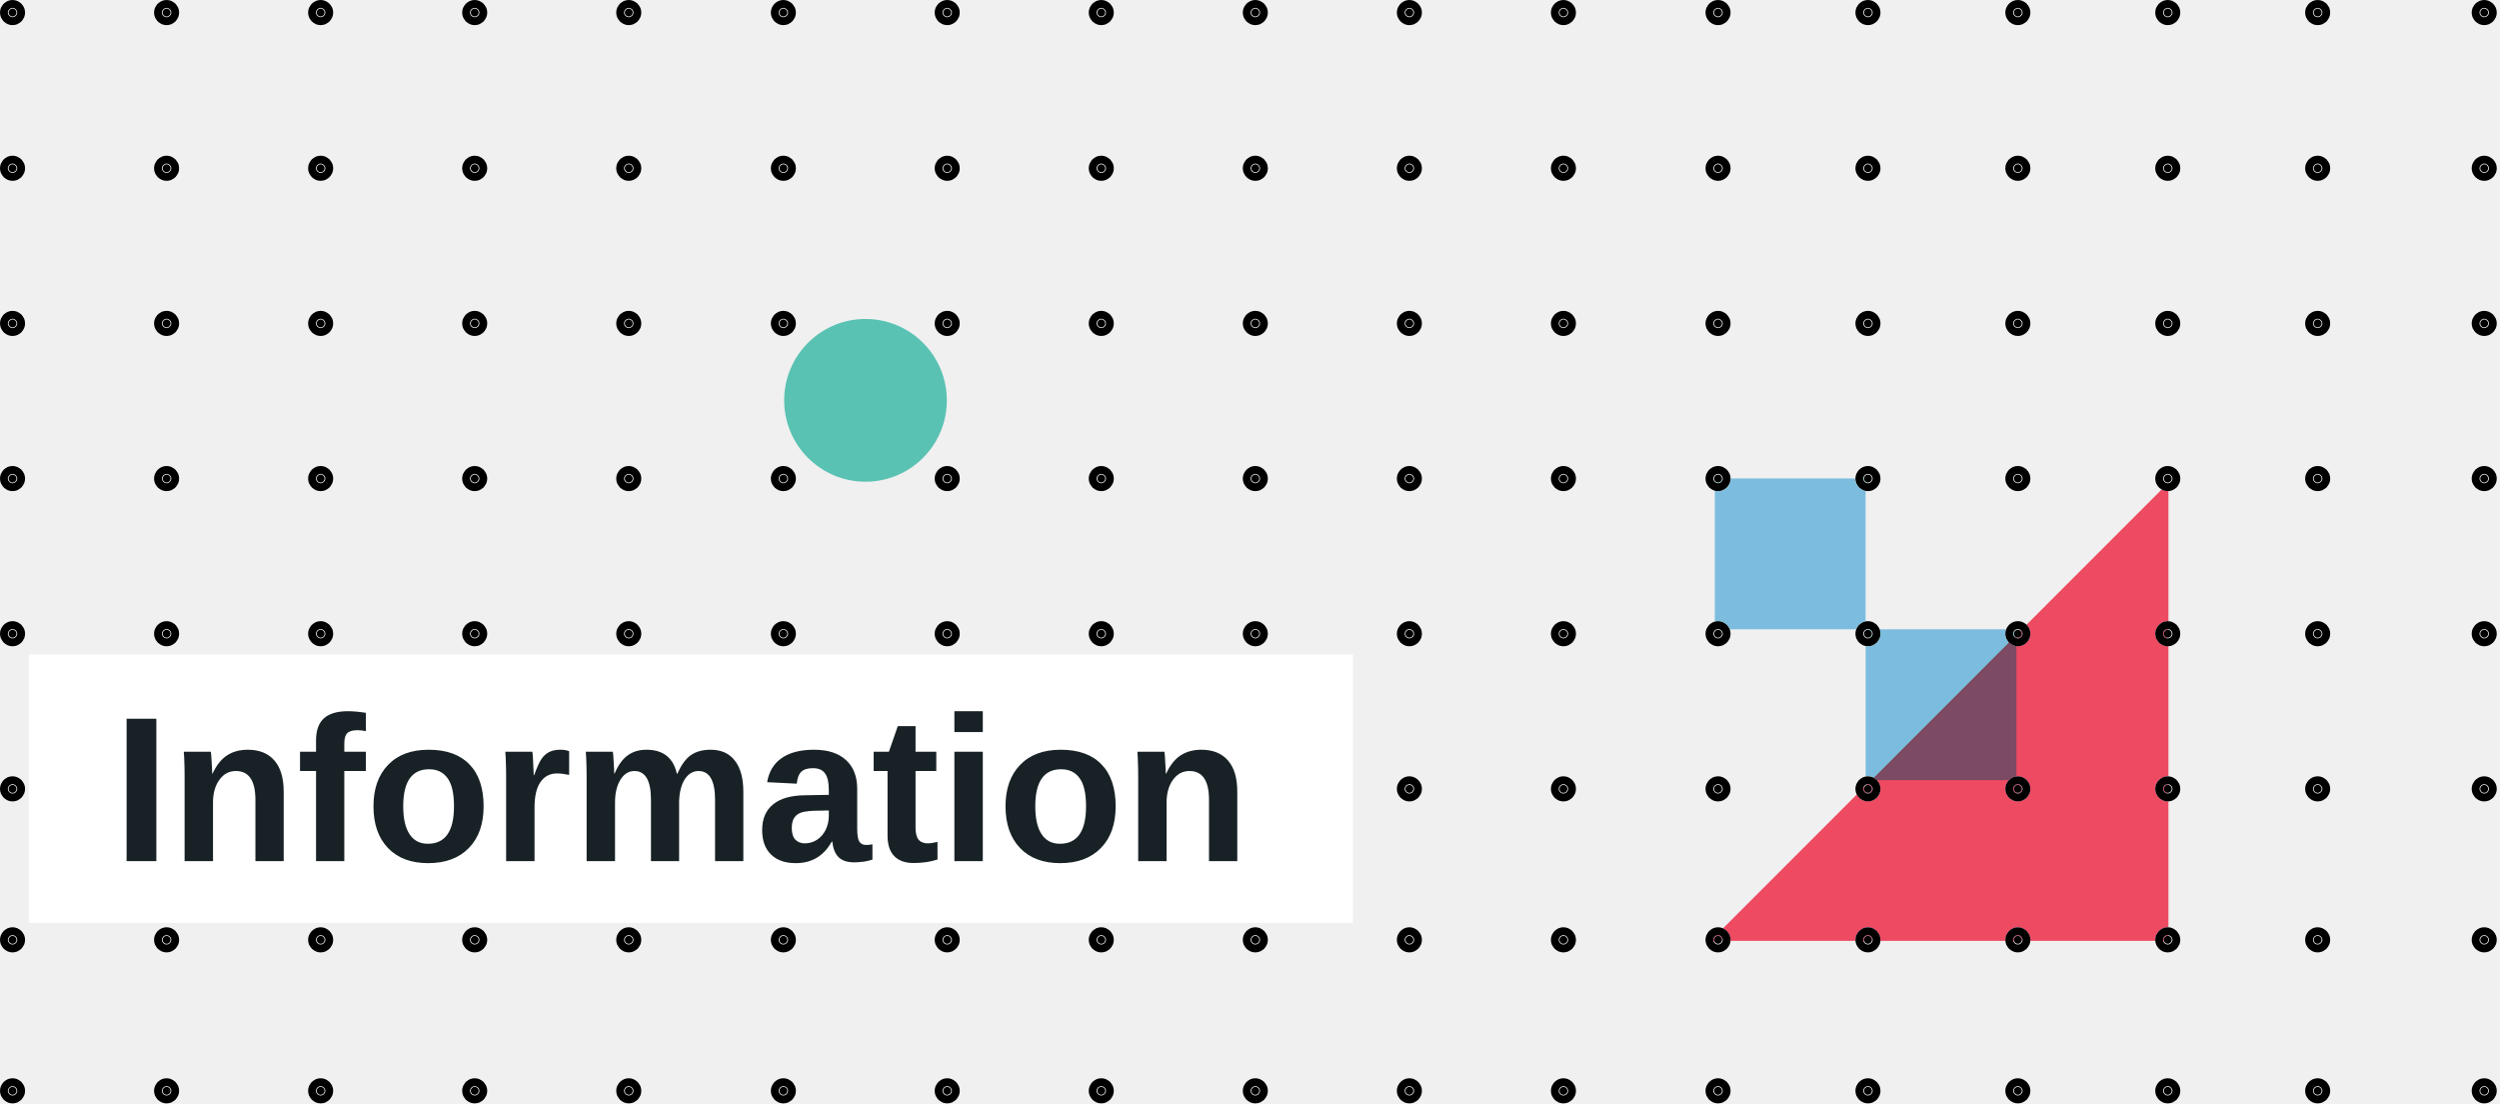
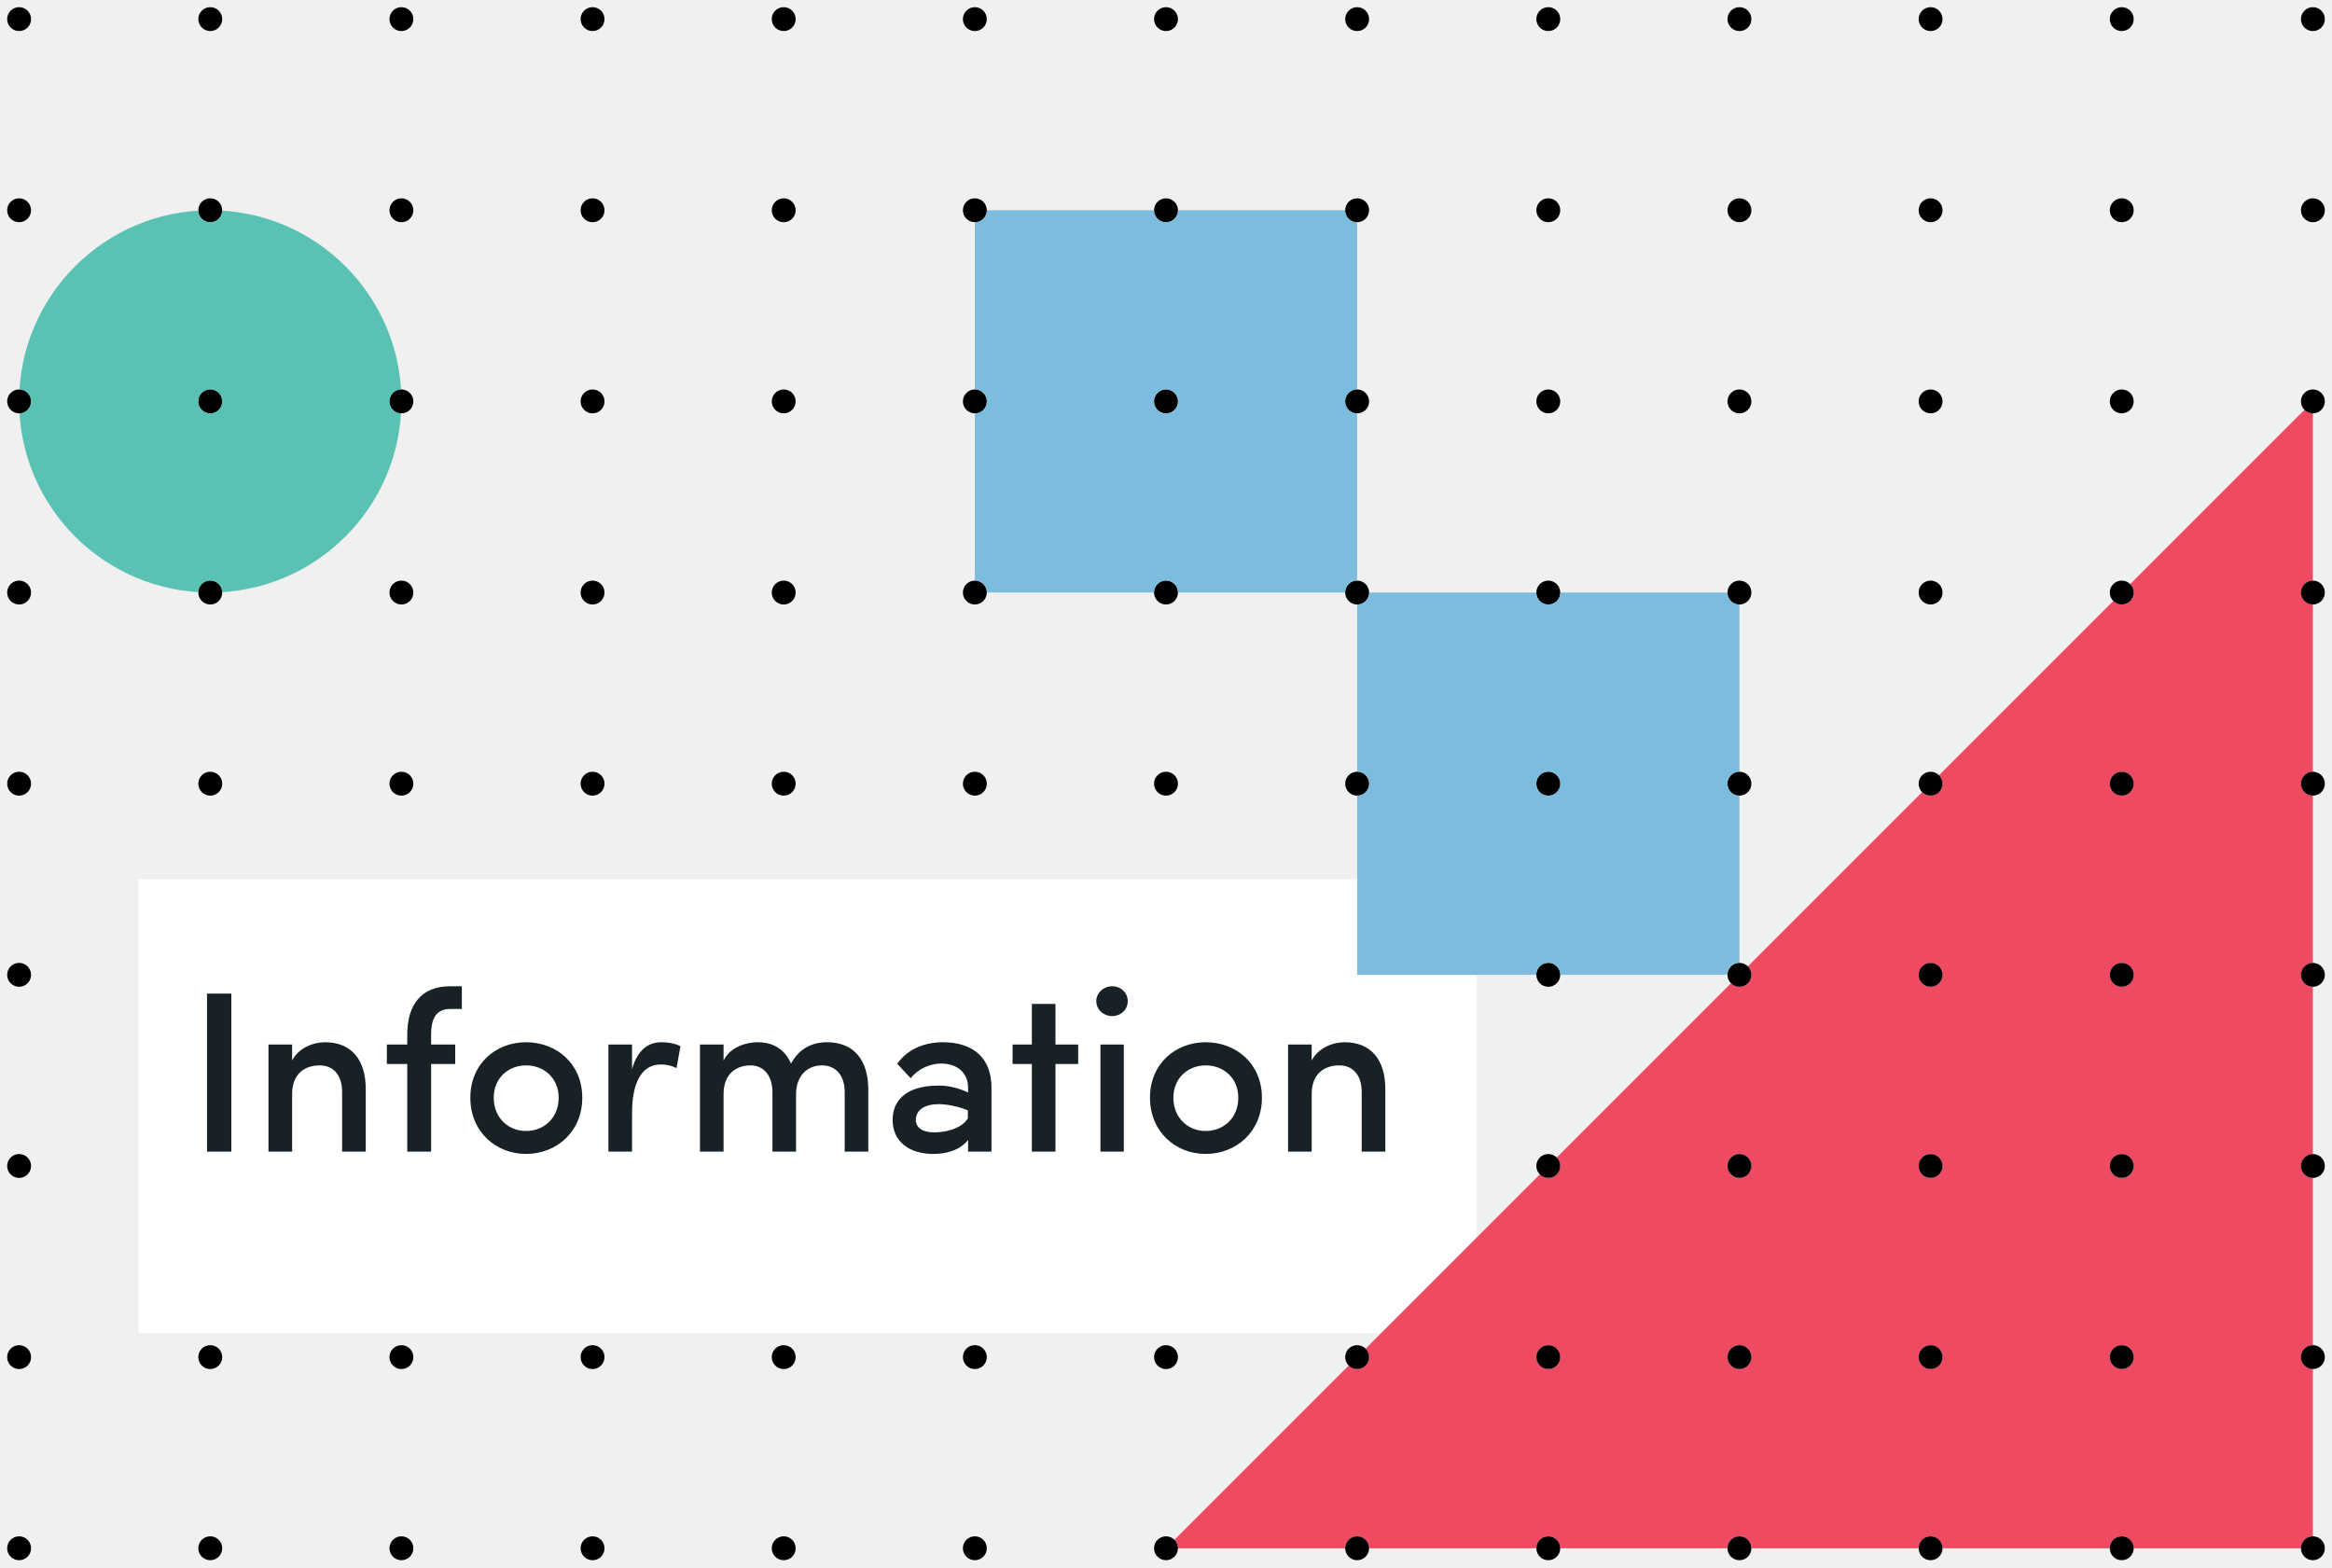
- <svg xmlns="http://www.w3.org/2000/svg" width="290px" height="128px" viewBox="0 0 290 128" version="1.1">
+ <svg xmlns="http://www.w3.org/2000/svg" width="244px" height="164px" viewBox="0 0 244 164" version="1.1">
  <defs />
-   <g id="Page-1" stroke="none" stroke-width="1" fill="none" fill-rule="evenodd">
+   <g id="Page-1-Copy" stroke="none" stroke-width="1" fill="none" fill-rule="evenodd">
    <g id="information-mobile">
-       <g id="Communication-Banner-Copy-2" transform="translate(1, 1)">
-         <g id="Block" stroke="#000000" stroke-width="2" fill="#000000">
-           <ellipse id="Oval" cx="89.907" cy="90.508" rx="0.455" ry="0.458" />
-           <ellipse id="Oval" cx="89.907" cy="72.511" rx="0.455" ry="0.458" />
-           <ellipse id="Oval" cx="89.907" cy="54.514" rx="0.455" ry="0.458" />
-           <ellipse id="Oval" cx="89.907" cy="36.517" rx="0.455" ry="0.458" />
-           <ellipse id="Oval" cx="89.907" cy="18.52" rx="0.455" ry="0.458" />
-           <ellipse id="Oval" cx="89.907" cy="0.458" rx="0.455" ry="0.458" />
-           <ellipse id="Oval" cx="71.965" cy="90.508" rx="0.455" ry="0.458" />
-           <ellipse id="Oval" cx="71.965" cy="72.511" rx="0.455" ry="0.458" />
-           <ellipse id="Oval" cx="71.965" cy="54.514" rx="0.455" ry="0.458" />
-           <ellipse id="Oval" cx="71.965" cy="36.517" rx="0.455" ry="0.458" />
-           <ellipse id="Oval" cx="71.965" cy="18.52" rx="0.455" ry="0.458" />
-           <ellipse id="Oval" cx="71.965" cy="0.458" rx="0.455" ry="0.458" />
-           <ellipse id="Oval" cx="54.087" cy="90.508" rx="0.455" ry="0.458" />
-           <ellipse id="Oval" cx="54.087" cy="72.511" rx="0.455" ry="0.458" />
-           <ellipse id="Oval" cx="54.087" cy="54.514" rx="0.455" ry="0.458" />
-           <ellipse id="Oval" cx="54.087" cy="36.517" rx="0.455" ry="0.458" />
-           <ellipse id="Oval" cx="54.087" cy="18.52" rx="0.455" ry="0.458" />
-           <ellipse id="Oval" cx="54.087" cy="0.458" rx="0.455" ry="0.458" />
-           <ellipse id="Oval" cx="36.21" cy="90.508" rx="0.455" ry="0.458" />
-           <ellipse id="Oval" cx="36.21" cy="72.511" rx="0.455" ry="0.458" />
-           <ellipse id="Oval" cx="36.21" cy="54.514" rx="0.455" ry="0.458" />
-           <ellipse id="Oval" cx="36.21" cy="36.517" rx="0.455" ry="0.458" />
-           <ellipse id="Oval" cx="36.21" cy="18.52" rx="0.455" ry="0.458" />
-           <ellipse id="Oval" cx="36.21" cy="0.458" rx="0.455" ry="0.458" />
-           <ellipse id="Oval" cx="18.332" cy="90.508" rx="0.455" ry="0.458" />
-           <ellipse id="Oval" cx="18.332" cy="72.511" rx="0.455" ry="0.458" />
-           <ellipse id="Oval" cx="18.332" cy="54.514" rx="0.455" ry="0.458" />
-           <ellipse id="Oval" cx="18.332" cy="36.517" rx="0.455" ry="0.458" />
-           <ellipse id="Oval" cx="18.332" cy="18.52" rx="0.455" ry="0.458" />
-           <ellipse id="Oval" cx="18.332" cy="0.458" rx="0.455" ry="0.458" />
-           <ellipse id="Oval" cx="0.455" cy="90.508" rx="0.455" ry="0.458" />
-           <ellipse id="Oval" cx="0.455" cy="72.511" rx="0.455" ry="0.458" />
-           <ellipse id="Oval" cx="0.455" cy="54.514" rx="0.455" ry="0.458" />
-           <ellipse id="Oval" cx="0.455" cy="36.517" rx="0.455" ry="0.458" />
-           <ellipse id="Oval" cx="0.455" cy="18.52" rx="0.455" ry="0.458" />
-           <ellipse id="Oval" cx="0.455" cy="0.458" rx="0.455" ry="0.458" />
-           <ellipse id="Oval" cx="198.373" cy="90.508" rx="0.455" ry="0.458" />
-           <ellipse id="Oval" cx="198.373" cy="72.511" rx="0.455" ry="0.458" />
-           <ellipse id="Oval" cx="198.373" cy="54.514" rx="0.455" ry="0.458" />
-           <ellipse id="Oval" cx="198.373" cy="36.517" rx="0.455" ry="0.458" />
-           <ellipse id="Oval" cx="198.373" cy="18.52" rx="0.455" ry="0.458" />
-           <ellipse id="Oval" cx="198.373" cy="0.458" rx="0.455" ry="0.458" />
-           <ellipse id="Oval" cx="215.769" cy="90.508" rx="0.455" ry="0.458" />
-           <ellipse id="Oval" cx="215.769" cy="72.511" rx="0.455" ry="0.458" />
-           <ellipse id="Oval" cx="215.769" cy="54.514" rx="0.455" ry="0.458" />
-           <ellipse id="Oval" cx="215.769" cy="36.517" rx="0.455" ry="0.458" />
-           <ellipse id="Oval" cx="215.769" cy="18.52" rx="0.455" ry="0.458" />
-           <ellipse id="Oval" cx="215.769" cy="0.458" rx="0.455" ry="0.458" />
-           <ellipse id="Oval" cx="233.165" cy="90.508" rx="0.455" ry="0.458" />
-           <ellipse id="Oval" cx="233.165" cy="72.511" rx="0.455" ry="0.458" />
-           <ellipse id="Oval" cx="233.165" cy="54.514" rx="0.455" ry="0.458" />
-           <ellipse id="Oval" cx="233.165" cy="36.517" rx="0.455" ry="0.458" />
-           <ellipse id="Oval" cx="233.165" cy="18.52" rx="0.455" ry="0.458" />
-           <ellipse id="Oval" cx="233.165" cy="0.458" rx="0.455" ry="0.458" />
-           <ellipse id="Oval" cx="250.561" cy="90.508" rx="0.455" ry="0.458" />
-           <ellipse id="Oval" cx="250.561" cy="72.511" rx="0.455" ry="0.458" />
-           <ellipse id="Oval" cx="250.561" cy="54.514" rx="0.455" ry="0.458" />
-           <ellipse id="Oval" cx="250.561" cy="36.517" rx="0.455" ry="0.458" />
-           <ellipse id="Oval" cx="250.561" cy="18.52" rx="0.455" ry="0.458" />
-           <ellipse id="Oval" cx="250.561" cy="0.458" rx="0.455" ry="0.458" />
-           <ellipse id="Oval" cx="267.957" cy="90.508" rx="0.455" ry="0.458" />
-           <ellipse id="Oval" cx="267.957" cy="72.511" rx="0.455" ry="0.458" />
-           <ellipse id="Oval" cx="267.957" cy="54.514" rx="0.455" ry="0.458" />
-           <ellipse id="Oval" cx="267.957" cy="36.517" rx="0.455" ry="0.458" />
-           <ellipse id="Oval" cx="267.957" cy="18.52" rx="0.455" ry="0.458" />
-           <ellipse id="Oval" cx="267.957" cy="0.458" rx="0.455" ry="0.458" />
-           <ellipse id="Oval" cx="287.286" cy="90.508" rx="0.455" ry="0.458" />
-           <ellipse id="Oval" cx="287.286" cy="72.511" rx="0.455" ry="0.458" />
-           <ellipse id="Oval" cx="287.286" cy="54.514" rx="0.455" ry="0.458" />
-           <ellipse id="Oval" cx="287.286" cy="36.517" rx="0.455" ry="0.458" />
-           <ellipse id="Oval" cx="287.286" cy="18.52" rx="0.455" ry="0.458" />
-           <ellipse id="Oval" cx="287.286" cy="0.458" rx="0.455" ry="0.458" />
-           <ellipse id="Oval" cx="180.431" cy="90.508" rx="0.455" ry="0.458" />
-           <ellipse id="Oval" cx="180.431" cy="72.511" rx="0.455" ry="0.458" />
-           <ellipse id="Oval" cx="180.431" cy="54.514" rx="0.455" ry="0.458" />
-           <ellipse id="Oval" cx="180.431" cy="36.517" rx="0.455" ry="0.458" />
-           <ellipse id="Oval" cx="180.431" cy="18.52" rx="0.455" ry="0.458" />
-           <ellipse id="Oval" cx="180.431" cy="0.458" rx="0.455" ry="0.458" />
-           <ellipse id="Oval" cx="162.554" cy="90.508" rx="0.455" ry="0.458" />
-           <ellipse id="Oval" cx="162.554" cy="72.511" rx="0.455" ry="0.458" />
-           <ellipse id="Oval" cx="162.554" cy="54.514" rx="0.455" ry="0.458" />
-           <ellipse id="Oval" cx="162.554" cy="36.517" rx="0.455" ry="0.458" />
-           <ellipse id="Oval" cx="162.554" cy="18.52" rx="0.455" ry="0.458" />
-           <ellipse id="Oval" cx="162.554" cy="0.458" rx="0.455" ry="0.458" />
-           <ellipse id="Oval" cx="144.676" cy="90.508" rx="0.455" ry="0.458" />
-           <ellipse id="Oval" cx="144.676" cy="72.511" rx="0.455" ry="0.458" />
-           <ellipse id="Oval" cx="144.676" cy="54.514" rx="0.455" ry="0.458" />
-           <ellipse id="Oval" cx="144.676" cy="36.517" rx="0.455" ry="0.458" />
-           <ellipse id="Oval" cx="144.676" cy="18.52" rx="0.455" ry="0.458" />
-           <ellipse id="Oval" cx="144.676" cy="0.458" rx="0.455" ry="0.458" />
-           <ellipse id="Oval" cx="126.799" cy="90.508" rx="0.455" ry="0.458" />
-           <ellipse id="Oval" cx="126.799" cy="72.511" rx="0.455" ry="0.458" />
-           <ellipse id="Oval" cx="126.799" cy="54.514" rx="0.455" ry="0.458" />
-           <ellipse id="Oval" cx="126.799" cy="36.517" rx="0.455" ry="0.458" />
-           <ellipse id="Oval" cx="126.799" cy="18.52" rx="0.455" ry="0.458" />
-           <ellipse id="Oval" cx="126.799" cy="0.458" rx="0.455" ry="0.458" />
-           <ellipse id="Oval" cx="108.921" cy="90.508" rx="0.455" ry="0.458" />
-           <ellipse id="Oval" cx="89.907" cy="108.021" rx="0.455" ry="0.458" />
-           <ellipse id="Oval" cx="71.965" cy="108.021" rx="0.455" ry="0.458" />
-           <ellipse id="Oval" cx="54.087" cy="108.021" rx="0.455" ry="0.458" />
-           <ellipse id="Oval" cx="36.21" cy="108.021" rx="0.455" ry="0.458" />
-           <ellipse id="Oval" cx="18.332" cy="108.021" rx="0.455" ry="0.458" />
-           <ellipse id="Oval" cx="0.455" cy="108.021" rx="0.455" ry="0.458" />
-           <ellipse id="Oval" cx="198.373" cy="108.021" rx="0.455" ry="0.458" />
-           <ellipse id="Oval" cx="215.769" cy="108.021" rx="0.455" ry="0.458" />
-           <ellipse id="Oval" cx="233.165" cy="108.021" rx="0.455" ry="0.458" />
-           <ellipse id="Oval" cx="250.561" cy="108.021" rx="0.455" ry="0.458" />
-           <ellipse id="Oval" cx="267.957" cy="108.021" rx="0.455" ry="0.458" />
-           <ellipse id="Oval" cx="287.286" cy="108.021" rx="0.455" ry="0.458" />
-           <ellipse id="Oval" cx="180.431" cy="108.021" rx="0.455" ry="0.458" />
-           <ellipse id="Oval" cx="162.554" cy="108.021" rx="0.455" ry="0.458" />
-           <ellipse id="Oval" cx="144.676" cy="108.021" rx="0.455" ry="0.458" />
-           <ellipse id="Oval" cx="126.799" cy="108.021" rx="0.455" ry="0.458" />
-           <ellipse id="Oval" cx="108.921" cy="108.021" rx="0.455" ry="0.458" />
-           <ellipse id="Oval" cx="89.907" cy="125.535" rx="0.455" ry="0.458" />
-           <ellipse id="Oval" cx="71.965" cy="125.535" rx="0.455" ry="0.458" />
-           <ellipse id="Oval" cx="54.087" cy="125.535" rx="0.455" ry="0.458" />
-           <ellipse id="Oval" cx="36.21" cy="125.535" rx="0.455" ry="0.458" />
-           <ellipse id="Oval" cx="18.332" cy="125.535" rx="0.455" ry="0.458" />
-           <ellipse id="Oval" cx="0.455" cy="125.535" rx="0.455" ry="0.458" />
-           <ellipse id="Oval" cx="198.373" cy="125.535" rx="0.455" ry="0.458" />
-           <ellipse id="Oval" cx="215.769" cy="125.535" rx="0.455" ry="0.458" />
-           <ellipse id="Oval" cx="233.165" cy="125.535" rx="0.455" ry="0.458" />
-           <ellipse id="Oval" cx="250.561" cy="125.535" rx="0.455" ry="0.458" />
-           <ellipse id="Oval" cx="267.957" cy="125.535" rx="0.455" ry="0.458" />
-           <ellipse id="Oval" cx="287.286" cy="125.535" rx="0.455" ry="0.458" />
-           <ellipse id="Oval" cx="180.431" cy="125.535" rx="0.455" ry="0.458" />
-           <ellipse id="Oval" cx="162.554" cy="125.535" rx="0.455" ry="0.458" />
-           <ellipse id="Oval" cx="144.676" cy="125.535" rx="0.455" ry="0.458" />
-           <ellipse id="Oval" cx="126.799" cy="125.535" rx="0.455" ry="0.458" />
-           <ellipse id="Oval" cx="108.921" cy="125.535" rx="0.455" ry="0.458" />
-           <ellipse id="Oval" cx="108.921" cy="72.511" rx="0.455" ry="0.458" />
-           <ellipse id="Oval" cx="108.921" cy="54.514" rx="0.455" ry="0.458" />
-           <ellipse id="Oval" cx="108.921" cy="36.517" rx="0.455" ry="0.458" />
-           <ellipse id="Oval" cx="108.921" cy="18.52" rx="0.455" ry="0.458" />
-           <ellipse id="Oval" cx="108.921" cy="0.458" rx="0.455" ry="0.458" />
+       <g id="Group-4">
+         <g id="Group-12-Copy-2" transform="translate(0.5, 0.5)">
+           <g id="Dot-Copy-946" transform="translate(240, 160)">
+             <rect id="Grid-Unit" x="0" y="0" width="20" height="20" />
+             <circle id="Dot" fill="#000000" cx="1.5" cy="1.5" r="1.25" />
+           </g>
+           <g id="Dot-Copy-945" transform="translate(220, 160)">
+             <rect id="Grid-Unit" x="0" y="0" width="20" height="20" />
+             <circle id="Dot" fill="#000000" cx="1.5" cy="1.5" r="1.25" />
+           </g>
+           <g id="Dot-Copy-944" transform="translate(200, 160)">
+             <rect id="Grid-Unit" x="0" y="0" width="20" height="20" />
+             <circle id="Dot" fill="#000000" cx="1.5" cy="1.5" r="1.25" />
+           </g>
+           <g id="Dot-Copy-943" transform="translate(180, 160)">
+             <rect id="Grid-Unit" x="0" y="0" width="20" height="20" />
+             <circle id="Dot" fill="#000000" cx="1.5" cy="1.5" r="1.25" />
+           </g>
+           <g id="Dot-Copy-942" transform="translate(160, 160)">
+             <rect id="Grid-Unit" x="0" y="0" width="20" height="20" />
+             <circle id="Dot" fill="#000000" cx="1.5" cy="1.5" r="1.25" />
+           </g>
+           <g id="Dot-Copy-941" transform="translate(140, 160)">
+             <rect id="Grid-Unit" x="0" y="0" width="20" height="20" />
+             <circle id="Dot" fill="#000000" cx="1.5" cy="1.5" r="1.25" />
+           </g>
+           <g id="Dot-Copy-940" transform="translate(120, 160)">
+             <rect id="Grid-Unit" x="0" y="0" width="20" height="20" />
+             <circle id="Dot" fill="#000000" cx="1.5" cy="1.5" r="1.25" />
+           </g>
+           <g id="Dot-Copy-939" transform="translate(100, 160)">
+             <rect id="Grid-Unit" x="0" y="0" width="20" height="20" />
+             <circle id="Dot" fill="#000000" cx="1.5" cy="1.5" r="1.25" />
+           </g>
+           <g id="Dot-Copy-938" transform="translate(80, 160)">
+             <rect id="Grid-Unit" x="0" y="0" width="20" height="20" />
+             <circle id="Dot" fill="#000000" cx="1.5" cy="1.5" r="1.25" />
+           </g>
+           <g id="Dot-Copy-937" transform="translate(60, 160)">
+             <rect id="Grid-Unit" x="0" y="0" width="20" height="20" />
+             <circle id="Dot" fill="#000000" cx="1.5" cy="1.5" r="1.25" />
+           </g>
+           <g id="Dot-Copy-936" transform="translate(40, 160)">
+             <rect id="Grid-Unit" x="0" y="0" width="20" height="20" />
+             <circle id="Dot" fill="#000000" cx="1.5" cy="1.5" r="1.25" />
+           </g>
+           <g id="Dot-Copy-935" transform="translate(20, 160)">
+             <rect id="Grid-Unit" x="0" y="0" width="20" height="20" />
+             <circle id="Dot" fill="#000000" cx="1.5" cy="1.5" r="1.25" />
+           </g>
+           <g id="Dot-Copy-934" transform="translate(0, 160)">
+             <rect id="Grid-Unit" x="0" y="0" width="20" height="20" />
+             <circle id="Dot" fill="#000000" cx="1.5" cy="1.5" r="1.25" />
+           </g>
+           <g id="Dot-Copy-932" transform="translate(240, 140)">
+             <rect id="Grid-Unit" x="0" y="0" width="20" height="20" />
+             <circle id="Dot" fill="#000000" cx="1.5" cy="1.5" r="1.25" />
+           </g>
+           <g id="Dot-Copy-931" transform="translate(220, 140)">
+             <rect id="Grid-Unit" x="0" y="0" width="20" height="20" />
+             <circle id="Dot" fill="#000000" cx="1.5" cy="1.5" r="1.25" />
+           </g>
+           <g id="Dot-Copy-930" transform="translate(200, 140)">
+             <rect id="Grid-Unit" x="0" y="0" width="20" height="20" />
+             <circle id="Dot" fill="#000000" cx="1.5" cy="1.5" r="1.25" />
+           </g>
+           <g id="Dot-Copy-929" transform="translate(180, 140)">
+             <rect id="Grid-Unit" x="0" y="0" width="20" height="20" />
+             <circle id="Dot" fill="#000000" cx="1.5" cy="1.5" r="1.25" />
+           </g>
+           <g id="Dot-Copy-928" transform="translate(160, 140)">
+             <rect id="Grid-Unit" x="0" y="0" width="20" height="20" />
+             <circle id="Dot" fill="#000000" cx="1.5" cy="1.5" r="1.25" />
+           </g>
+           <g id="Dot-Copy-927" transform="translate(140, 140)">
+             <rect id="Grid-Unit" x="0" y="0" width="20" height="20" />
+             <circle id="Dot" fill="#000000" cx="1.5" cy="1.5" r="1.25" />
+           </g>
+           <g id="Dot-Copy-926" transform="translate(120, 140)">
+             <rect id="Grid-Unit" x="0" y="0" width="20" height="20" />
+             <circle id="Dot" fill="#000000" cx="1.5" cy="1.5" r="1.25" />
+           </g>
+           <g id="Dot-Copy-925" transform="translate(100, 140)">
+             <rect id="Grid-Unit" x="0" y="0" width="20" height="20" />
+             <circle id="Dot" fill="#000000" cx="1.5" cy="1.5" r="1.25" />
+           </g>
+           <g id="Dot-Copy-924" transform="translate(80, 140)">
+             <rect id="Grid-Unit" x="0" y="0" width="20" height="20" />
+             <circle id="Dot" fill="#000000" cx="1.5" cy="1.5" r="1.25" />
+           </g>
+           <g id="Dot-Copy-923" transform="translate(60, 140)">
+             <rect id="Grid-Unit" x="0" y="0" width="20" height="20" />
+             <circle id="Dot" fill="#000000" cx="1.5" cy="1.5" r="1.25" />
+           </g>
+           <g id="Dot-Copy-922" transform="translate(40, 140)">
+             <rect id="Grid-Unit" x="0" y="0" width="20" height="20" />
+             <circle id="Dot" fill="#000000" cx="1.5" cy="1.5" r="1.25" />
+           </g>
+           <g id="Dot-Copy-921" transform="translate(20, 140)">
+             <rect id="Grid-Unit" x="0" y="0" width="20" height="20" />
+             <circle id="Dot" fill="#000000" cx="1.5" cy="1.5" r="1.25" />
+           </g>
+           <g id="Dot-Copy-920" transform="translate(0, 140)">
+             <rect id="Grid-Unit" x="0" y="0" width="20" height="20" />
+             <circle id="Dot" fill="#000000" cx="1.5" cy="1.5" r="1.25" />
+           </g>
+           <g id="Dot-Copy-918" transform="translate(240, 120)">
+             <rect id="Grid-Unit" x="0" y="0" width="20" height="20" />
+             <circle id="Dot" fill="#000000" cx="1.5" cy="1.5" r="1.25" />
+           </g>
+           <g id="Dot-Copy-917" transform="translate(220, 120)">
+             <rect id="Grid-Unit" x="0" y="0" width="20" height="20" />
+             <circle id="Dot" fill="#000000" cx="1.5" cy="1.5" r="1.25" />
+           </g>
+           <g id="Dot-Copy-916" transform="translate(200, 120)">
+             <rect id="Grid-Unit" x="0" y="0" width="20" height="20" />
+             <circle id="Dot" fill="#000000" cx="1.5" cy="1.5" r="1.25" />
+           </g>
+           <g id="Dot-Copy-915" transform="translate(180, 120)">
+             <rect id="Grid-Unit" x="0" y="0" width="20" height="20" />
+             <circle id="Dot" fill="#000000" cx="1.5" cy="1.5" r="1.25" />
+           </g>
+           <g id="Dot-Copy-914" transform="translate(160, 120)">
+             <rect id="Grid-Unit" x="0" y="0" width="20" height="20" />
+             <circle id="Dot" fill="#000000" cx="1.5" cy="1.5" r="1.25" />
+           </g>
+           <g id="Dot-Copy-913" transform="translate(140, 120)">
+             <rect id="Grid-Unit" x="0" y="0" width="20" height="20" />
+             <circle id="Dot" fill="#000000" cx="1.5" cy="1.5" r="1.25" />
+           </g>
+           <g id="Dot-Copy-912" transform="translate(120, 120)">
+             <rect id="Grid-Unit" x="0" y="0" width="20" height="20" />
+             <circle id="Dot" fill="#000000" cx="1.5" cy="1.5" r="1.25" />
+           </g>
+           <g id="Dot-Copy-911" transform="translate(100, 120)">
+             <rect id="Grid-Unit" x="0" y="0" width="20" height="20" />
+             <circle id="Dot" fill="#000000" cx="1.5" cy="1.5" r="1.25" />
+           </g>
+           <g id="Dot-Copy-910" transform="translate(80, 120)">
+             <rect id="Grid-Unit" x="0" y="0" width="20" height="20" />
+             <circle id="Dot" fill="#000000" cx="1.5" cy="1.5" r="1.25" />
+           </g>
+           <g id="Dot-Copy-909" transform="translate(60, 120)">
+             <rect id="Grid-Unit" x="0" y="0" width="20" height="20" />
+             <circle id="Dot" fill="#000000" cx="1.5" cy="1.5" r="1.25" />
+           </g>
+           <g id="Dot-Copy-908" transform="translate(40, 120)">
+             <rect id="Grid-Unit" x="0" y="0" width="20" height="20" />
+             <circle id="Dot" fill="#000000" cx="1.5" cy="1.5" r="1.25" />
+           </g>
+           <g id="Dot-Copy-907" transform="translate(20, 120)">
+             <rect id="Grid-Unit" x="0" y="0" width="20" height="20" />
+             <circle id="Dot" fill="#000000" cx="1.5" cy="1.5" r="1.25" />
+           </g>
+           <g id="Dot-Copy-906" transform="translate(0, 120)">
+             <rect id="Grid-Unit" x="0" y="0" width="20" height="20" />
+             <circle id="Dot" fill="#000000" cx="1.5" cy="1.5" r="1.25" />
+           </g>
+           <g id="Dot-Copy-904" transform="translate(240, 100)">
+             <rect id="Grid-Unit" x="0" y="0" width="20" height="20" />
+             <circle id="Dot" fill="#000000" cx="1.5" cy="1.5" r="1.25" />
+           </g>
+           <g id="Dot-Copy-903" transform="translate(220, 100)">
+             <rect id="Grid-Unit" x="0" y="0" width="20" height="20" />
+             <circle id="Dot" fill="#000000" cx="1.5" cy="1.5" r="1.25" />
+           </g>
+           <g id="Dot-Copy-902" transform="translate(200, 100)">
+             <rect id="Grid-Unit" x="0" y="0" width="20" height="20" />
+             <circle id="Dot" fill="#000000" cx="1.5" cy="1.5" r="1.25" />
+           </g>
+           <g id="Dot-Copy-901" transform="translate(180, 100)">
+             <rect id="Grid-Unit" x="0" y="0" width="20" height="20" />
+             <circle id="Dot" fill="#000000" cx="1.5" cy="1.5" r="1.25" />
+           </g>
+           <g id="Dot-Copy-900" transform="translate(160, 100)">
+             <rect id="Grid-Unit" x="0" y="0" width="20" height="20" />
+             <circle id="Dot" fill="#000000" cx="1.5" cy="1.5" r="1.25" />
+           </g>
+           <g id="Dot-Copy-899" transform="translate(140, 100)">
+             <rect id="Grid-Unit" x="0" y="0" width="20" height="20" />
+             <circle id="Dot" fill="#000000" cx="1.5" cy="1.5" r="1.25" />
+           </g>
+           <g id="Dot-Copy-898" transform="translate(120, 100)">
+             <rect id="Grid-Unit" x="0" y="0" width="20" height="20" />
+             <circle id="Dot" fill="#000000" cx="1.5" cy="1.5" r="1.25" />
+           </g>
+           <g id="Dot-Copy-897" transform="translate(100, 100)">
+             <rect id="Grid-Unit" x="0" y="0" width="20" height="20" />
+             <circle id="Dot" fill="#000000" cx="1.5" cy="1.5" r="1.25" />
+           </g>
+           <g id="Dot-Copy-896" transform="translate(80, 100)">
+             <rect id="Grid-Unit" x="0" y="0" width="20" height="20" />
+             <circle id="Dot" fill="#000000" cx="1.5" cy="1.5" r="1.25" />
+           </g>
+           <g id="Dot-Copy-895" transform="translate(60, 100)">
+             <rect id="Grid-Unit" x="0" y="0" width="20" height="20" />
+             <circle id="Dot" fill="#000000" cx="1.5" cy="1.5" r="1.25" />
+           </g>
+           <g id="Dot-Copy-894" transform="translate(40, 100)">
+             <rect id="Grid-Unit" x="0" y="0" width="20" height="20" />
+             <circle id="Dot" fill="#000000" cx="1.5" cy="1.5" r="1.25" />
+           </g>
+           <g id="Dot-Copy-893" transform="translate(20, 100)">
+             <rect id="Grid-Unit" x="0" y="0" width="20" height="20" />
+             <circle id="Dot" fill="#000000" cx="1.5" cy="1.5" r="1.25" />
+           </g>
+           <g id="Dot-Copy-892" transform="translate(0, 100)">
+             <rect id="Grid-Unit" x="0" y="0" width="20" height="20" />
+             <circle id="Dot" fill="#000000" cx="1.5" cy="1.5" r="1.25" />
+           </g>
+           <g id="Dot-Copy-890" transform="translate(240, 80)">
+             <rect id="Grid-Unit" x="0" y="0" width="20" height="20" />
+             <circle id="Dot" fill="#000000" cx="1.5" cy="1.5" r="1.25" />
+           </g>
+           <g id="Dot-Copy-889" transform="translate(220, 80)">
+             <rect id="Grid-Unit" x="0" y="0" width="20" height="20" />
+             <circle id="Dot" fill="#000000" cx="1.5" cy="1.5" r="1.25" />
+           </g>
+           <g id="Dot-Copy-888" transform="translate(200, 80)">
+             <rect id="Grid-Unit" x="0" y="0" width="20" height="20" />
+             <circle id="Dot" fill="#000000" cx="1.5" cy="1.5" r="1.25" />
+           </g>
+           <g id="Dot-Copy-887" transform="translate(180, 80)">
+             <rect id="Grid-Unit" x="0" y="0" width="20" height="20" />
+             <circle id="Dot" fill="#000000" cx="1.5" cy="1.5" r="1.25" />
+           </g>
+           <g id="Dot-Copy-886" transform="translate(160, 80)">
+             <rect id="Grid-Unit" x="0" y="0" width="20" height="20" />
+             <circle id="Dot" fill="#000000" cx="1.5" cy="1.5" r="1.25" />
+           </g>
+           <g id="Dot-Copy-885" transform="translate(140, 80)">
+             <rect id="Grid-Unit" x="0" y="0" width="20" height="20" />
+             <circle id="Dot" fill="#000000" cx="1.5" cy="1.5" r="1.25" />
+           </g>
+           <g id="Dot-Copy-884" transform="translate(120, 80)">
+             <rect id="Grid-Unit" x="0" y="0" width="20" height="20" />
+             <circle id="Dot" fill="#000000" cx="1.5" cy="1.5" r="1.25" />
+           </g>
+           <g id="Dot-Copy-883" transform="translate(100, 80)">
+             <rect id="Grid-Unit" x="0" y="0" width="20" height="20" />
+             <circle id="Dot" fill="#000000" cx="1.5" cy="1.5" r="1.25" />
+           </g>
+           <g id="Dot-Copy-882" transform="translate(80, 80)">
+             <rect id="Grid-Unit" x="0" y="0" width="20" height="20" />
+             <circle id="Dot" fill="#000000" cx="1.5" cy="1.5" r="1.25" />
+           </g>
+           <g id="Dot-Copy-881" transform="translate(60, 80)">
+             <rect id="Grid-Unit" x="0" y="0" width="20" height="20" />
+             <circle id="Dot" fill="#000000" cx="1.5" cy="1.5" r="1.25" />
+           </g>
+           <g id="Dot-Copy-880" transform="translate(40, 80)">
+             <rect id="Grid-Unit" x="0" y="0" width="20" height="20" />
+             <circle id="Dot" fill="#000000" cx="1.5" cy="1.5" r="1.25" />
+           </g>
+           <g id="Dot-Copy-879" transform="translate(20, 80)">
+             <rect id="Grid-Unit" x="0" y="0" width="20" height="20" />
+             <circle id="Dot" fill="#000000" cx="1.5" cy="1.5" r="1.25" />
+           </g>
+           <g id="Dot-Copy-878" transform="translate(0, 80)">
+             <rect id="Grid-Unit" x="0" y="0" width="20" height="20" />
+             <circle id="Dot" fill="#000000" cx="1.5" cy="1.5" r="1.25" />
+           </g>
+           <g id="Dot-Copy-876" transform="translate(240, 60)">
+             <rect id="Grid-Unit" x="0" y="0" width="20" height="20" />
+             <circle id="Dot" fill="#000000" cx="1.5" cy="1.5" r="1.25" />
+           </g>
+           <g id="Dot-Copy-875" transform="translate(220, 60)">
+             <rect id="Grid-Unit" x="0" y="0" width="20" height="20" />
+             <circle id="Dot" fill="#000000" cx="1.5" cy="1.5" r="1.25" />
+           </g>
+           <g id="Dot-Copy-874" transform="translate(200, 60)">
+             <rect id="Grid-Unit" x="0" y="0" width="20" height="20" />
+             <circle id="Dot" fill="#000000" cx="1.5" cy="1.5" r="1.25" />
+           </g>
+           <g id="Dot-Copy-873" transform="translate(180, 60)">
+             <rect id="Grid-Unit" x="0" y="0" width="20" height="20" />
+             <circle id="Dot" fill="#000000" cx="1.5" cy="1.5" r="1.25" />
+           </g>
+           <g id="Dot-Copy-872" transform="translate(160, 60)">
+             <rect id="Grid-Unit" x="0" y="0" width="20" height="20" />
+             <circle id="Dot" fill="#000000" cx="1.5" cy="1.5" r="1.25" />
+           </g>
+           <g id="Dot-Copy-871" transform="translate(140, 60)">
+             <rect id="Grid-Unit" x="0" y="0" width="20" height="20" />
+             <circle id="Dot" fill="#000000" cx="1.5" cy="1.5" r="1.25" />
+           </g>
+           <g id="Dot-Copy-870" transform="translate(120, 60)">
+             <rect id="Grid-Unit" x="0" y="0" width="20" height="20" />
+             <circle id="Dot" fill="#000000" cx="1.5" cy="1.5" r="1.25" />
+           </g>
+           <g id="Dot-Copy-869" transform="translate(100, 60)">
+             <rect id="Grid-Unit" x="0" y="0" width="20" height="20" />
+             <circle id="Dot" fill="#000000" cx="1.5" cy="1.5" r="1.25" />
+           </g>
+           <g id="Dot-Copy-868" transform="translate(80, 60)">
+             <rect id="Grid-Unit" x="0" y="0" width="20" height="20" />
+             <circle id="Dot" fill="#000000" cx="1.5" cy="1.5" r="1.25" />
+           </g>
+           <g id="Dot-Copy-867" transform="translate(60, 60)">
+             <rect id="Grid-Unit" x="0" y="0" width="20" height="20" />
+             <circle id="Dot" fill="#000000" cx="1.5" cy="1.5" r="1.25" />
+           </g>
+           <g id="Dot-Copy-866" transform="translate(40, 60)">
+             <rect id="Grid-Unit" x="0" y="0" width="20" height="20" />
+             <circle id="Dot" fill="#000000" cx="1.5" cy="1.5" r="1.25" />
+           </g>
+           <g id="Dot-Copy-865" transform="translate(20, 60)">
+             <rect id="Grid-Unit" x="0" y="0" width="20" height="20" />
+             <circle id="Dot" fill="#000000" cx="1.5" cy="1.5" r="1.25" />
+           </g>
+           <g id="Dot-Copy-864" transform="translate(0, 60)">
+             <rect id="Grid-Unit" x="0" y="0" width="20" height="20" />
+             <circle id="Dot" fill="#000000" cx="1.5" cy="1.5" r="1.25" />
+           </g>
+           <g id="Dot-Copy-862" transform="translate(240, 40)">
+             <rect id="Grid-Unit" x="0" y="0" width="20" height="20" />
+             <circle id="Dot" fill="#000000" cx="1.5" cy="1.5" r="1.25" />
+           </g>
+           <g id="Dot-Copy-861" transform="translate(220, 40)">
+             <rect id="Grid-Unit" x="0" y="0" width="20" height="20" />
+             <circle id="Dot" fill="#000000" cx="1.5" cy="1.5" r="1.25" />
+           </g>
+           <g id="Dot-Copy-860" transform="translate(200, 40)">
+             <rect id="Grid-Unit" x="0" y="0" width="20" height="20" />
+             <circle id="Dot" fill="#000000" cx="1.5" cy="1.5" r="1.25" />
+           </g>
+           <g id="Dot-Copy-859" transform="translate(180, 40)">
+             <rect id="Grid-Unit" x="0" y="0" width="20" height="20" />
+             <circle id="Dot" fill="#000000" cx="1.5" cy="1.5" r="1.25" />
+           </g>
+           <g id="Dot-Copy-858" transform="translate(160, 40)">
+             <rect id="Grid-Unit" x="0" y="0" width="20" height="20" />
+             <circle id="Dot" fill="#000000" cx="1.5" cy="1.5" r="1.25" />
+           </g>
+           <g id="Dot-Copy-857" transform="translate(140, 40)">
+             <rect id="Grid-Unit" x="0" y="0" width="20" height="20" />
+             <circle id="Dot" fill="#000000" cx="1.5" cy="1.5" r="1.25" />
+           </g>
+           <g id="Dot-Copy-856" transform="translate(120, 40)">
+             <rect id="Grid-Unit" x="0" y="0" width="20" height="20" />
+             <circle id="Dot" fill="#000000" cx="1.5" cy="1.5" r="1.25" />
+           </g>
+           <g id="Dot-Copy-855" transform="translate(100, 40)">
+             <rect id="Grid-Unit" x="0" y="0" width="20" height="20" />
+             <circle id="Dot" fill="#000000" cx="1.5" cy="1.5" r="1.25" />
+           </g>
+           <g id="Dot-Copy-854" transform="translate(80, 40)">
+             <rect id="Grid-Unit" x="0" y="0" width="20" height="20" />
+             <circle id="Dot" fill="#000000" cx="1.5" cy="1.5" r="1.25" />
+           </g>
+           <g id="Dot-Copy-853" transform="translate(60, 40)">
+             <rect id="Grid-Unit" x="0" y="0" width="20" height="20" />
+             <circle id="Dot" fill="#000000" cx="1.5" cy="1.5" r="1.25" />
+           </g>
+           <g id="Dot-Copy-852" transform="translate(40, 40)">
+             <rect id="Grid-Unit" x="0" y="0" width="20" height="20" />
+             <circle id="Dot" fill="#000000" cx="1.5" cy="1.5" r="1.25" />
+           </g>
+           <g id="Dot-Copy-851" transform="translate(20, 40)">
+             <rect id="Grid-Unit" x="0" y="0" width="20" height="20" />
+             <circle id="Dot" fill="#000000" cx="1.5" cy="1.5" r="1.25" />
+           </g>
+           <g id="Dot-Copy-850" transform="translate(0, 40)">
+             <rect id="Grid-Unit" x="0" y="0" width="20" height="20" />
+             <circle id="Dot" fill="#000000" cx="1.5" cy="1.5" r="1.25" />
+           </g>
+           <g id="Dot-Copy-848" transform="translate(240, 20)">
+             <rect id="Grid-Unit" x="0" y="0" width="20" height="20" />
+             <circle id="Dot" fill="#000000" cx="1.5" cy="1.5" r="1.25" />
+           </g>
+           <g id="Dot-Copy-847" transform="translate(220, 20)">
+             <rect id="Grid-Unit" x="0" y="0" width="20" height="20" />
+             <circle id="Dot" fill="#000000" cx="1.5" cy="1.5" r="1.25" />
+           </g>
+           <g id="Dot-Copy-846" transform="translate(200, 20)">
+             <rect id="Grid-Unit" x="0" y="0" width="20" height="20" />
+             <circle id="Dot" fill="#000000" cx="1.5" cy="1.5" r="1.25" />
+           </g>
+           <g id="Dot-Copy-845" transform="translate(180, 20)">
+             <rect id="Grid-Unit" x="0" y="0" width="20" height="20" />
+             <circle id="Dot" fill="#000000" cx="1.5" cy="1.5" r="1.25" />
+           </g>
+           <g id="Dot-Copy-844" transform="translate(160, 20)">
+             <rect id="Grid-Unit" x="0" y="0" width="20" height="20" />
+             <circle id="Dot" fill="#000000" cx="1.5" cy="1.5" r="1.25" />
+           </g>
+           <g id="Dot-Copy-843" transform="translate(140, 20)">
+             <rect id="Grid-Unit" x="0" y="0" width="20" height="20" />
+             <circle id="Dot" fill="#000000" cx="1.5" cy="1.5" r="1.25" />
+           </g>
+           <g id="Dot-Copy-842" transform="translate(120, 20)">
+             <rect id="Grid-Unit" x="0" y="0" width="20" height="20" />
+             <circle id="Dot" fill="#000000" cx="1.5" cy="1.5" r="1.25" />
+           </g>
+           <g id="Dot-Copy-841" transform="translate(100, 20)">
+             <rect id="Grid-Unit" x="0" y="0" width="20" height="20" />
+             <circle id="Dot" fill="#000000" cx="1.5" cy="1.5" r="1.25" />
+           </g>
+           <g id="Dot-Copy-840" transform="translate(80, 20)">
+             <rect id="Grid-Unit" x="0" y="0" width="20" height="20" />
+             <circle id="Dot" fill="#000000" cx="1.5" cy="1.5" r="1.25" />
+           </g>
+           <g id="Dot-Copy-839" transform="translate(60, 20)">
+             <rect id="Grid-Unit" x="0" y="0" width="20" height="20" />
+             <circle id="Dot" fill="#000000" cx="1.5" cy="1.5" r="1.25" />
+           </g>
+           <g id="Dot-Copy-838" transform="translate(40, 20)">
+             <rect id="Grid-Unit" x="0" y="0" width="20" height="20" />
+             <circle id="Dot" fill="#000000" cx="1.5" cy="1.5" r="1.25" />
+           </g>
+           <g id="Dot-Copy-837" transform="translate(20, 20)">
+             <rect id="Grid-Unit" x="0" y="0" width="20" height="20" />
+             <circle id="Dot" fill="#000000" cx="1.5" cy="1.5" r="1.25" />
+           </g>
+           <g id="Dot-Copy-836" transform="translate(0, 20)">
+             <rect id="Grid-Unit" x="0" y="0" width="20" height="20" />
+             <circle id="Dot" fill="#000000" cx="1.5" cy="1.5" r="1.25" />
+           </g>
+           <g id="Dot-Copy-834" transform="translate(240, 0)">
+             <rect id="Grid-Unit" x="0" y="0" width="20" height="20" />
+             <circle id="Dot" fill="#000000" cx="1.5" cy="1.5" r="1.25" />
+           </g>
+           <g id="Dot-Copy-833" transform="translate(220, 0)">
+             <rect id="Grid-Unit" x="0" y="0" width="20" height="20" />
+             <circle id="Dot" fill="#000000" cx="1.5" cy="1.5" r="1.25" />
+           </g>
+           <g id="Dot-Copy-832" transform="translate(200, 0)">
+             <rect id="Grid-Unit" x="0" y="0" width="20" height="20" />
+             <circle id="Dot" fill="#000000" cx="1.5" cy="1.5" r="1.25" />
+           </g>
+           <g id="Dot-Copy-831" transform="translate(180, 0)">
+             <rect id="Grid-Unit" x="0" y="0" width="20" height="20" />
+             <circle id="Dot" fill="#000000" cx="1.5" cy="1.5" r="1.25" />
+           </g>
+           <g id="Dot-Copy-830" transform="translate(160, 0)">
+             <rect id="Grid-Unit" x="0" y="0" width="20" height="20" />
+             <circle id="Dot" fill="#000000" cx="1.5" cy="1.5" r="1.25" />
+           </g>
+           <g id="Dot-Copy-829" transform="translate(140, 0)">
+             <rect id="Grid-Unit" x="0" y="0" width="20" height="20" />
+             <circle id="Dot" fill="#000000" cx="1.5" cy="1.5" r="1.25" />
+           </g>
+           <g id="Dot-Copy-828" transform="translate(120, 0)">
+             <rect id="Grid-Unit" x="0" y="0" width="20" height="20" />
+             <circle id="Dot" fill="#000000" cx="1.5" cy="1.5" r="1.25" />
+           </g>
+           <g id="Dot-Copy-827" transform="translate(100, 0)">
+             <rect id="Grid-Unit" x="0" y="0" width="20" height="20" />
+             <circle id="Dot" fill="#000000" cx="1.5" cy="1.5" r="1.25" />
+           </g>
+           <g id="Dot-Copy-826" transform="translate(80, 0)">
+             <rect id="Grid-Unit" x="0" y="0" width="20" height="20" />
+             <circle id="Dot" fill="#000000" cx="1.5" cy="1.5" r="1.25" />
+           </g>
+           <g id="Dot-Copy-825" transform="translate(60, 0)">
+             <rect id="Grid-Unit" x="0" y="0" width="20" height="20" />
+             <circle id="Dot" fill="#000000" cx="1.5" cy="1.5" r="1.25" />
+           </g>
+           <g id="Dot-Copy-824" transform="translate(40, 0)">
+             <rect id="Grid-Unit" x="0" y="0" width="20" height="20" />
+             <circle id="Dot" fill="#000000" cx="1.5" cy="1.5" r="1.25" />
+           </g>
+           <g id="Dot-Copy-823" transform="translate(20, 0)">
+             <rect id="Grid-Unit" x="0" y="0" width="20" height="20" />
+             <circle id="Dot" fill="#000000" cx="1.5" cy="1.5" r="1.25" />
+           </g>
+           <g id="Dot-Copy-822">
+             <rect id="Grid-Unit" x="0" y="0" width="20" height="20" />
+             <circle id="Dot" fill="#000000" cx="1.5" cy="1.5" r="1.25" />
+           </g>
        </g>
-         <rect id="Rectangle-886" fill="#FFFFFF" x="2.351" y="74.919" width="153.649" height="31.135" />
-         <text id="Information" font-family="Sofia, Avenir, Helvetica Neue, Arial, sans-serif" font-size="24" font-weight="bold" line-spacing="32" fill="#182226">
-           <tspan x="12.081" y="98.892">Information</tspan>
-         </text>
-         <path d="M197.5,108.138 L250.638,108.138 L250.638,55 L197.5,108.138 Z" id="Shape-Copy-25" fill="#EE4A62" style="mix-blend-mode: darken;" />
-         <path d="M215.5,72 L233,72 L233,89.5 L215.5,89.5 L215.5,72 Z" id="Rectangle-path-Copy-22" fill="#7CBDDF" style="mix-blend-mode: darken;" />
-         <path d="M198,54.5 L215.5,54.5 L215.5,72 L198,72 L198,54.5 Z" id="Rectangle-path-Copy-22" fill="#7CBDDF" style="mix-blend-mode: darken;" />
-         <path d="M99.439,36 C94.226,36 90,40.226 90,45.439 C90,50.652 94.226,54.878 99.439,54.878 C104.652,54.878 108.878,50.652 108.878,45.439 C108.878,40.226 104.652,36 99.439,36 Z" id="Fill-14" fill="#5AC2B3" style="mix-blend-mode: darken;" />
+         <g id="information-copy" transform="translate(2, 22)">
+           <rect id="Rectangle-843" fill="#FFFFFF" x="12.5" y="70" width="140" height="47.5" />
+           <path d="M19.66,81.964 L19.66,98.5 L22.204,98.5 L22.204,81.964 L19.66,81.964 Z M28.564,98.5 L28.564,92.476 C28.564,90.268 29.98,89.476 31.444,89.476 C32.884,89.476 33.796,90.484 33.796,92.26 L33.796,98.5 L36.268,98.5 L36.268,91.972 C36.268,88.804 34.708,87.052 31.996,87.052 C30.748,87.052 29.212,87.676 28.564,88.972 L28.564,87.292 L26.092,87.292 L26.092,98.5 L28.564,98.5 Z M46.324,83.572 L46.324,81.196 L45.1,81.196 C42.028,81.196 40.612,83.188 40.612,86.26 L40.612,87.292 L38.476,87.292 L38.476,89.332 L40.612,89.332 L40.612,98.5 L43.108,98.5 L43.108,89.332 L45.628,89.332 L45.628,87.292 L43.108,87.292 L43.108,86.26 C43.108,84.844 43.468,83.572 45.1,83.572 L46.324,83.572 Z M53.044,98.74 C56.236,98.74 58.924,96.412 58.924,92.86 C58.924,89.308 56.236,87.052 53.044,87.052 C49.876,87.052 47.212,89.308 47.212,92.86 C47.212,96.412 49.876,98.74 53.044,98.74 L53.044,98.74 Z M53.044,96.34 C51.196,96.34 49.66,94.972 49.66,92.86 C49.66,90.796 51.196,89.476 53.044,89.476 C54.916,89.476 56.452,90.796 56.452,92.86 C56.452,94.972 54.916,96.34 53.044,96.34 L53.044,96.34 Z M64.132,94.468 C64.132,91.492 65.02,89.38 67.132,89.38 C67.612,89.38 68.164,89.452 68.788,89.764 L69.196,87.484 C68.836,87.244 67.996,87.052 67.204,87.052 C65.812,87.052 64.708,87.868 64.132,89.86 L64.132,87.292 L61.66,87.292 L61.66,98.5 L64.132,98.5 L64.132,94.468 Z M84.004,89.476 C85.444,89.476 86.38,90.508 86.38,92.26 L86.38,98.5 L88.852,98.5 L88.852,92.044 C88.852,88.852 87.292,87.052 84.532,87.052 C83.5,87.052 81.82,87.34 80.764,89.284 C80.14,87.868 79.012,87.052 77.236,87.052 C76.348,87.052 74.452,87.412 73.708,88.972 L73.708,87.292 L71.236,87.292 L71.236,98.5 L73.708,98.5 L73.708,92.476 C73.708,90.292 75.1,89.476 76.54,89.476 C77.86,89.476 78.796,90.484 78.82,92.212 L78.82,98.5 L81.292,98.5 L81.292,92.476 C81.292,90.676 82.372,89.476 84.004,89.476 L84.004,89.476 Z M91.876,89.308 L93.292,90.82 C94.012,89.86 95.308,89.284 96.46,89.284 C98.26,89.284 99.292,90.34 99.292,91.804 L99.292,92.308 C98.212,91.804 97.18,91.588 96.22,91.588 C92.692,91.588 91.396,93.244 91.396,95.188 C91.396,97.42 93.1,98.74 95.668,98.74 C96.94,98.74 98.404,98.404 99.292,97.276 L99.292,98.5 L101.74,98.5 L101.74,91.804 C101.74,88.684 99.82,87.052 96.628,87.052 C95.164,87.052 93.148,87.508 91.876,89.308 L91.876,89.308 Z M95.764,96.484 C94.42,96.484 93.82,95.908 93.82,95.188 C93.82,94.564 94.204,93.532 96.268,93.532 C96.892,93.532 98.092,93.7 99.268,94.18 L99.268,95.02 C98.548,96.196 96.724,96.484 95.764,96.484 L95.764,96.484 Z M108.436,87.292 L108.436,83.044 L105.964,83.044 L105.964,87.292 L103.948,87.292 L103.948,89.332 L105.964,89.332 L105.964,98.5 L108.436,98.5 L108.436,89.332 L110.812,89.332 L110.812,87.292 L108.436,87.292 Z M112.708,82.756 C112.708,81.868 113.476,81.196 114.364,81.196 C115.276,81.196 115.996,81.868 115.996,82.756 C115.996,83.644 115.276,84.316 114.364,84.316 C113.476,84.316 112.708,83.644 112.708,82.756 L112.708,82.756 Z M115.588,87.292 L115.588,98.5 L113.14,98.5 L113.14,87.292 L115.588,87.292 Z M124.156,98.74 C127.348,98.74 130.036,96.412 130.036,92.86 C130.036,89.308 127.348,87.052 124.156,87.052 C120.988,87.052 118.324,89.308 118.324,92.86 C118.324,96.412 120.988,98.74 124.156,98.74 L124.156,98.74 Z M124.156,96.34 C122.308,96.34 120.772,94.972 120.772,92.86 C120.772,90.796 122.308,89.476 124.156,89.476 C126.028,89.476 127.564,90.796 127.564,92.86 C127.564,94.972 126.028,96.34 124.156,96.34 L124.156,96.34 Z M135.244,98.5 L135.244,92.476 C135.244,90.268 136.66,89.476 138.124,89.476 C139.564,89.476 140.476,90.484 140.476,92.26 L140.476,98.5 L142.948,98.5 L142.948,91.972 C142.948,88.804 141.388,87.052 138.676,87.052 C137.428,87.052 135.892,87.676 135.244,88.972 L135.244,87.292 L132.772,87.292 L132.772,98.5 L135.244,98.5 Z" id="Information" fill="#182226" />
+           <path d="M20,0 C8.954,0 0,8.954 0,20 C0,31.046 8.954,40 20,40 C31.046,40 40,31.046 40,20 C40,8.954 31.046,0 20,0 Z" id="Fill-14" fill="#5AC2B3" style="mix-blend-mode: darken;" />
+           <g id="Group" transform="translate(100, 0)">
+             <path d="M140,20 L140,140 L20,140 L140,20 Z" id="Shape-Copy-25" fill="#EE4A62" style="mix-blend-mode: darken;" transform="translate(80, 80) scale(-1, 1) rotate(-270) translate(-80, -80) " />
+             <path d="M40,40 L80,40 L80,80 L40,80 L40,40 Z" id="Rectangle-path-Copy-22" fill="#7CBDDF" style="mix-blend-mode: darken;" />
+             <path d="M0,0 L40,0 L40,40 L0,40 L0,0 Z" id="Rectangle-path-Copy-22" fill="#7CBDDF" style="mix-blend-mode: darken;" />
+           </g>
+         </g>
      </g>
    </g>
  </g>
</svg>
